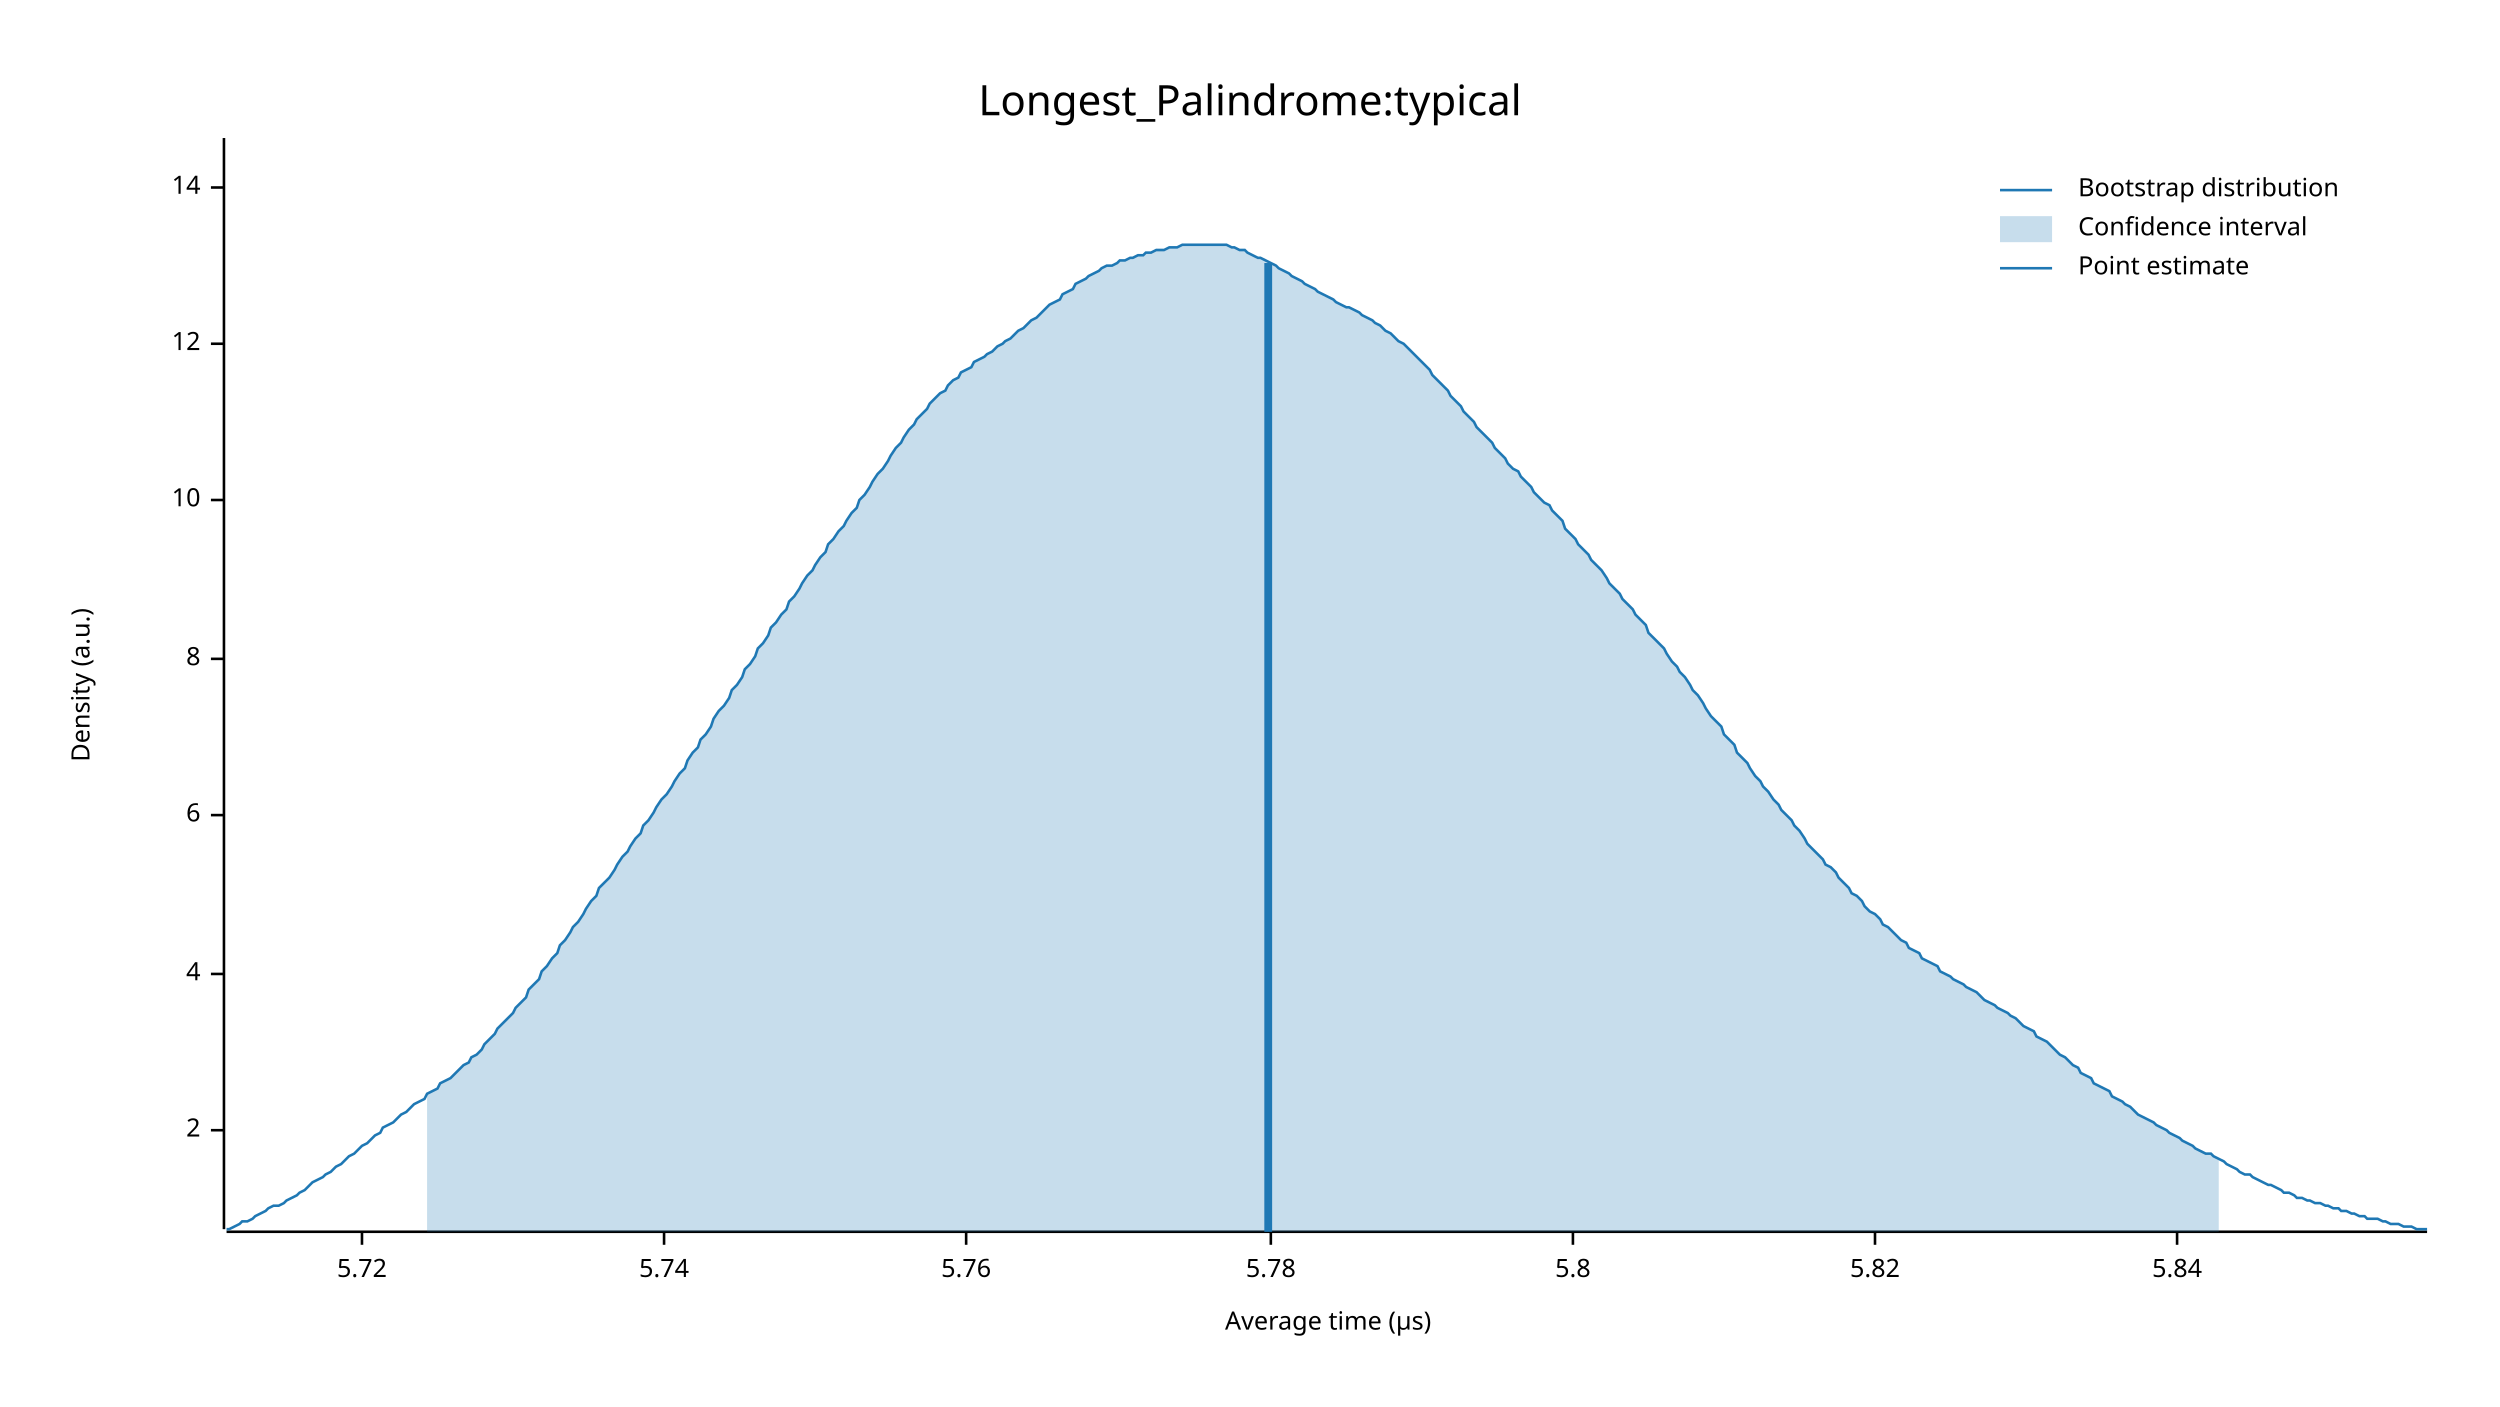
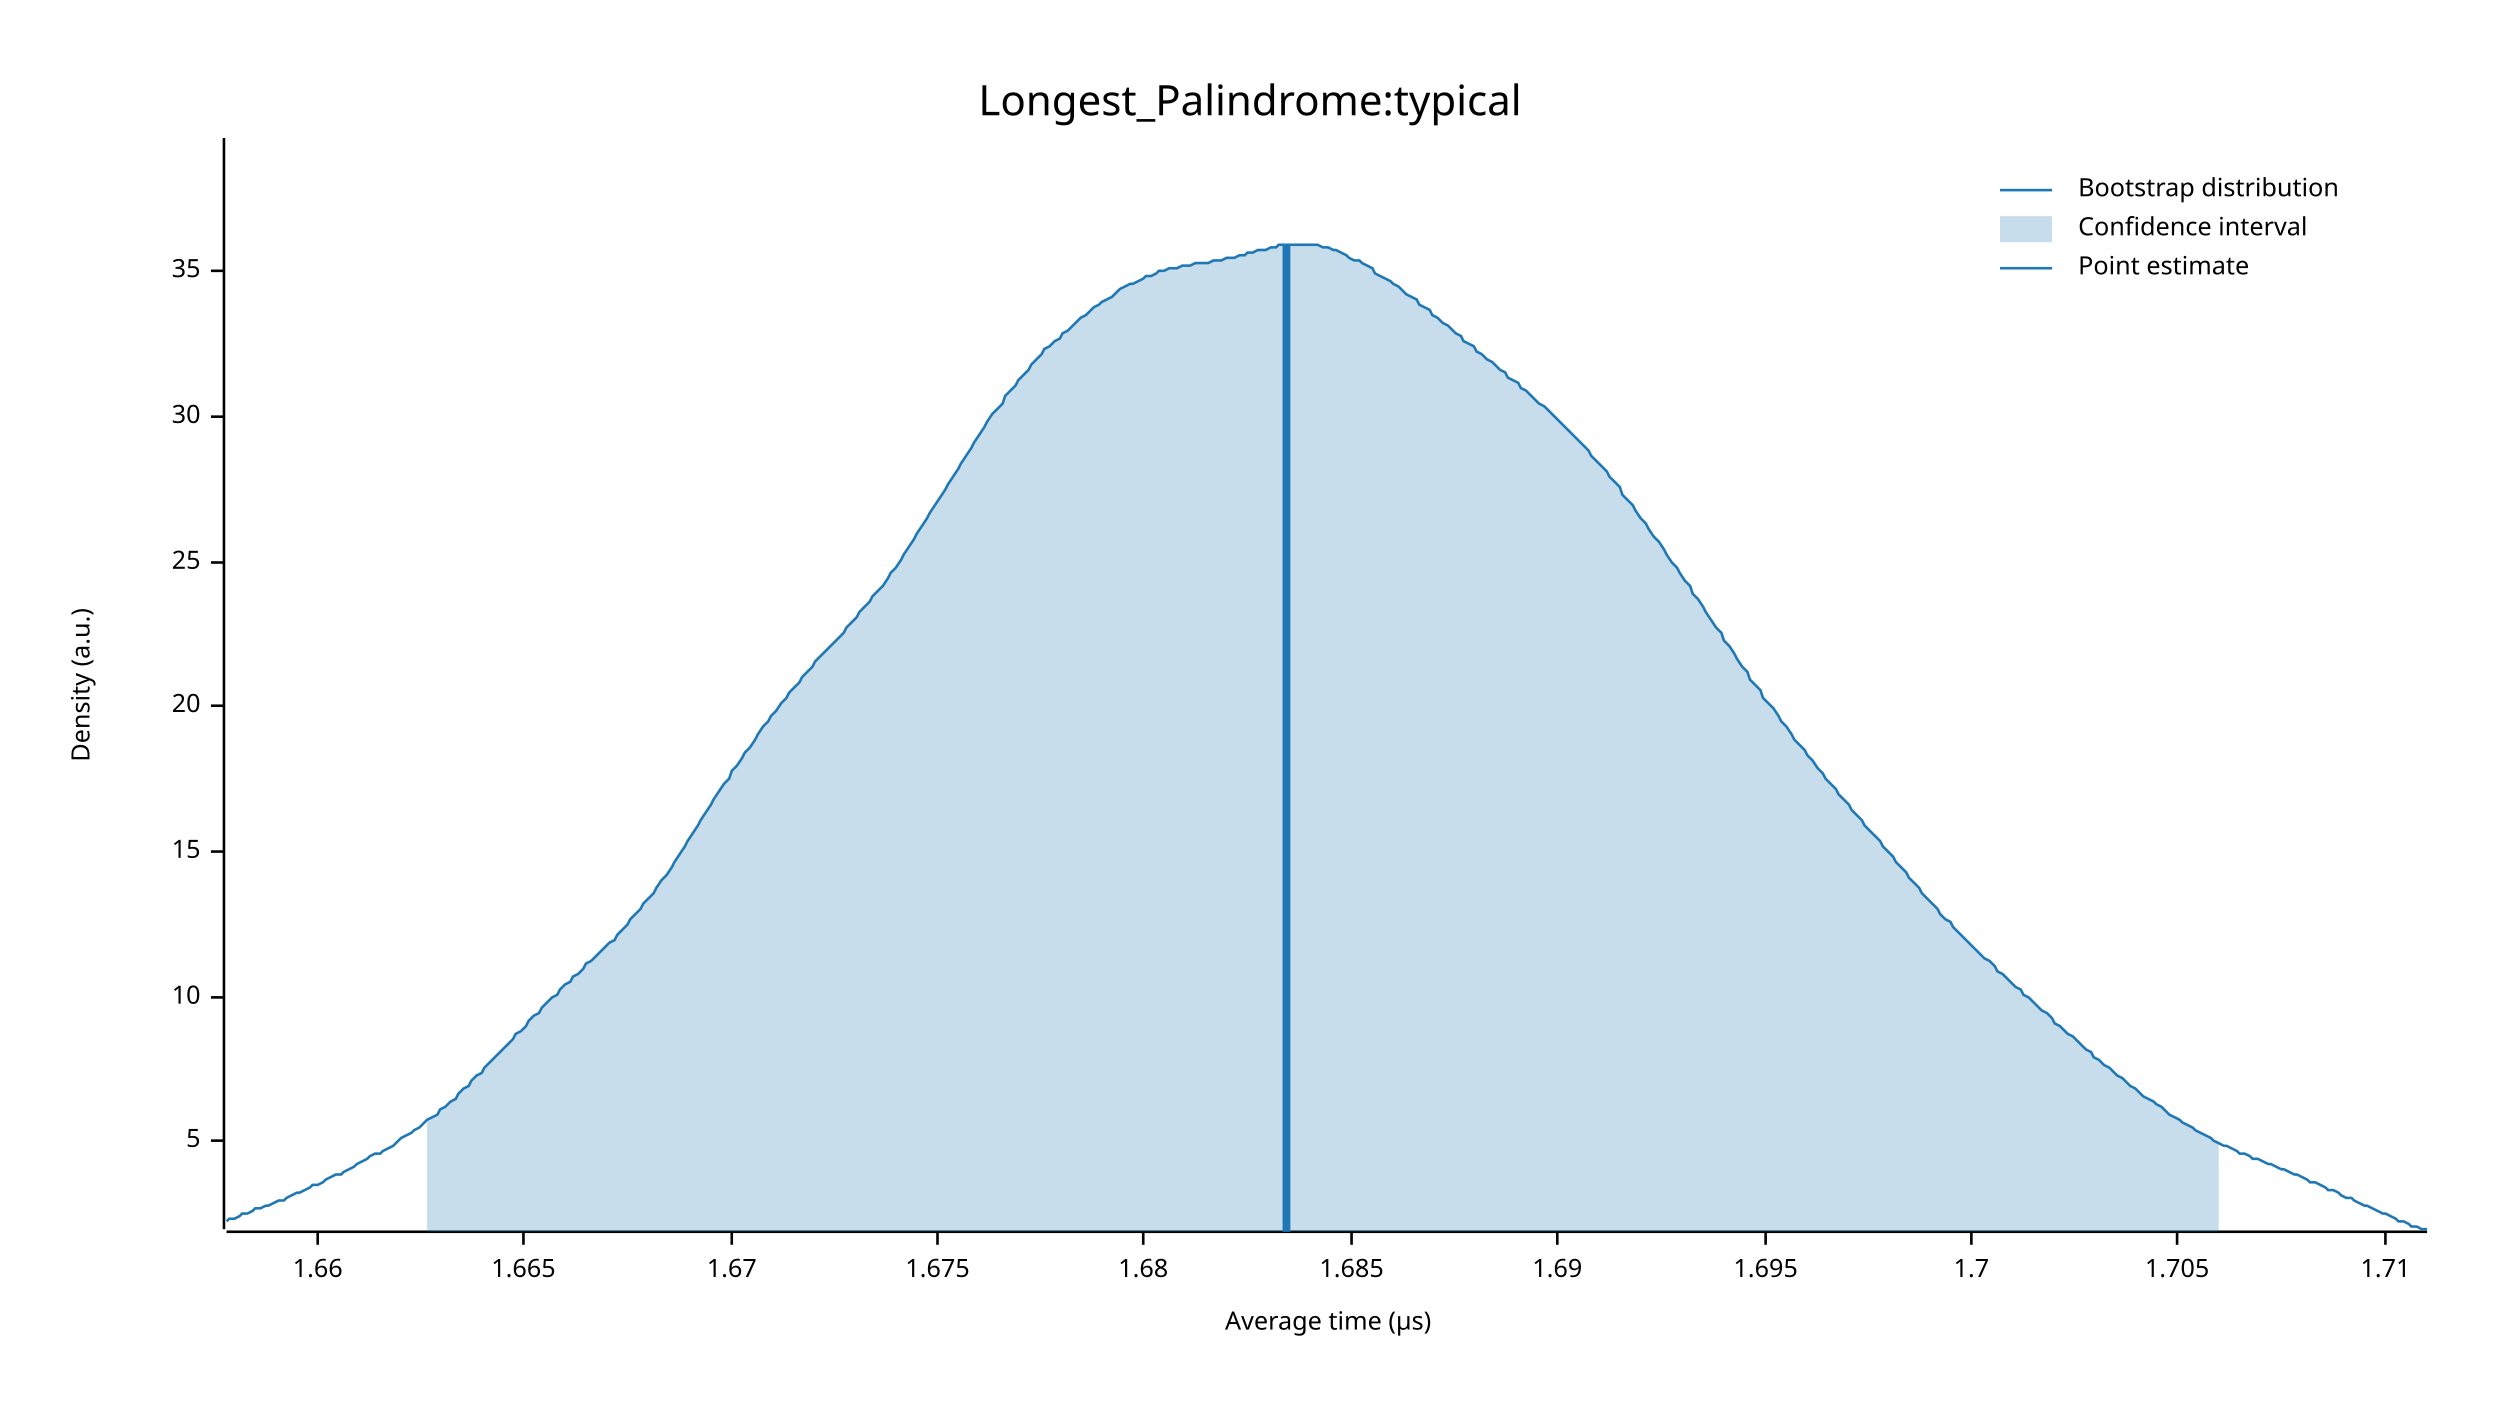
<svg xmlns="http://www.w3.org/2000/svg" width="960" height="540" viewBox="0 0 960 540">
  <text x="480" y="32" dy="0.76em" text-anchor="middle" font-family="sans-serif" font-size="16.129" opacity="1" fill="#000000">
Longest_Palindrome:typical
</text>
  <text x="27" y="263" dy="0.76em" text-anchor="middle" font-family="sans-serif" font-size="9.677" opacity="1" fill="#000000" transform="rotate(270, 27, 263)">
Density (a.u.)
</text>
  <text x="510" y="513" dy="-0.5ex" text-anchor="middle" font-family="sans-serif" font-size="9.677" opacity="1" fill="#000000">
Average time (µs)
</text>
  <polyline fill="none" opacity="1" stroke="#000000" stroke-width="1" points="86,53 86,472 " />
-   <text x="77" y="434" dy="0.5ex" text-anchor="end" font-family="sans-serif" font-size="9.677" opacity="1" fill="#000000">
- 2
+   <text x="77" y="438" dy="0.5ex" text-anchor="end" font-family="sans-serif" font-size="9.677" opacity="1" fill="#000000">
+ 5
</text>
-   <polyline fill="none" opacity="1" stroke="#000000" stroke-width="1" points="81,434 86,434 " />
-   <text x="77" y="374" dy="0.5ex" text-anchor="end" font-family="sans-serif" font-size="9.677" opacity="1" fill="#000000">
- 4
- </text>
-   <polyline fill="none" opacity="1" stroke="#000000" stroke-width="1" points="81,374 86,374 " />
-   <text x="77" y="313" dy="0.5ex" text-anchor="end" font-family="sans-serif" font-size="9.677" opacity="1" fill="#000000">
- 6
- </text>
-   <polyline fill="none" opacity="1" stroke="#000000" stroke-width="1" points="81,313 86,313 " />
-   <text x="77" y="253" dy="0.5ex" text-anchor="end" font-family="sans-serif" font-size="9.677" opacity="1" fill="#000000">
- 8
- </text>
-   <polyline fill="none" opacity="1" stroke="#000000" stroke-width="1" points="81,253 86,253 " />
-   <text x="77" y="192" dy="0.5ex" text-anchor="end" font-family="sans-serif" font-size="9.677" opacity="1" fill="#000000">
+   <polyline fill="none" opacity="1" stroke="#000000" stroke-width="1" points="81,438 86,438 " />
+   <text x="77" y="383" dy="0.5ex" text-anchor="end" font-family="sans-serif" font-size="9.677" opacity="1" fill="#000000">
10
</text>
-   <polyline fill="none" opacity="1" stroke="#000000" stroke-width="1" points="81,192 86,192 " />
-   <text x="77" y="132" dy="0.5ex" text-anchor="end" font-family="sans-serif" font-size="9.677" opacity="1" fill="#000000">
- 12
+   <polyline fill="none" opacity="1" stroke="#000000" stroke-width="1" points="81,383 86,383 " />
+   <text x="77" y="327" dy="0.5ex" text-anchor="end" font-family="sans-serif" font-size="9.677" opacity="1" fill="#000000">
+ 15
</text>
-   <polyline fill="none" opacity="1" stroke="#000000" stroke-width="1" points="81,132 86,132 " />
-   <text x="77" y="72" dy="0.5ex" text-anchor="end" font-family="sans-serif" font-size="9.677" opacity="1" fill="#000000">
- 14
+   <polyline fill="none" opacity="1" stroke="#000000" stroke-width="1" points="81,327 86,327 " />
+   <text x="77" y="271" dy="0.5ex" text-anchor="end" font-family="sans-serif" font-size="9.677" opacity="1" fill="#000000">
+ 20
</text>
-   <polyline fill="none" opacity="1" stroke="#000000" stroke-width="1" points="81,72 86,72 " />
+   <polyline fill="none" opacity="1" stroke="#000000" stroke-width="1" points="81,271 86,271 " />
+   <text x="77" y="216" dy="0.5ex" text-anchor="end" font-family="sans-serif" font-size="9.677" opacity="1" fill="#000000">
+ 25
+ </text>
+   <polyline fill="none" opacity="1" stroke="#000000" stroke-width="1" points="81,216 86,216 " />
+   <text x="77" y="160" dy="0.5ex" text-anchor="end" font-family="sans-serif" font-size="9.677" opacity="1" fill="#000000">
+ 30
+ </text>
+   <polyline fill="none" opacity="1" stroke="#000000" stroke-width="1" points="81,160 86,160 " />
+   <text x="77" y="104" dy="0.5ex" text-anchor="end" font-family="sans-serif" font-size="9.677" opacity="1" fill="#000000">
+ 35
+ </text>
+   <polyline fill="none" opacity="1" stroke="#000000" stroke-width="1" points="81,104 86,104 " />
  <polyline fill="none" opacity="1" stroke="#000000" stroke-width="1" points="87,473 932,473 " />
-   <text x="139" y="483" dy="0.76em" text-anchor="middle" font-family="sans-serif" font-size="9.677" opacity="1" fill="#000000">
- 5.72
+   <text x="122" y="483" dy="0.76em" text-anchor="middle" font-family="sans-serif" font-size="9.677" opacity="1" fill="#000000">
+ 1.66
</text>
-   <polyline fill="none" opacity="1" stroke="#000000" stroke-width="1" points="139,473 139,478 " />
-   <text x="255" y="483" dy="0.76em" text-anchor="middle" font-family="sans-serif" font-size="9.677" opacity="1" fill="#000000">
- 5.74
+   <polyline fill="none" opacity="1" stroke="#000000" stroke-width="1" points="122,473 122,478 " />
+   <text x="201" y="483" dy="0.76em" text-anchor="middle" font-family="sans-serif" font-size="9.677" opacity="1" fill="#000000">
+ 1.665
</text>
-   <polyline fill="none" opacity="1" stroke="#000000" stroke-width="1" points="255,473 255,478 " />
-   <text x="371" y="483" dy="0.76em" text-anchor="middle" font-family="sans-serif" font-size="9.677" opacity="1" fill="#000000">
- 5.76
+   <polyline fill="none" opacity="1" stroke="#000000" stroke-width="1" points="201,473 201,478 " />
+   <text x="281" y="483" dy="0.76em" text-anchor="middle" font-family="sans-serif" font-size="9.677" opacity="1" fill="#000000">
+ 1.67
</text>
-   <polyline fill="none" opacity="1" stroke="#000000" stroke-width="1" points="371,473 371,478 " />
-   <text x="488" y="483" dy="0.76em" text-anchor="middle" font-family="sans-serif" font-size="9.677" opacity="1" fill="#000000">
- 5.78
+   <polyline fill="none" opacity="1" stroke="#000000" stroke-width="1" points="281,473 281,478 " />
+   <text x="360" y="483" dy="0.76em" text-anchor="middle" font-family="sans-serif" font-size="9.677" opacity="1" fill="#000000">
+ 1.675
</text>
-   <polyline fill="none" opacity="1" stroke="#000000" stroke-width="1" points="488,473 488,478 " />
-   <text x="604" y="483" dy="0.76em" text-anchor="middle" font-family="sans-serif" font-size="9.677" opacity="1" fill="#000000">
- 5.8
+   <polyline fill="none" opacity="1" stroke="#000000" stroke-width="1" points="360,473 360,478 " />
+   <text x="439" y="483" dy="0.76em" text-anchor="middle" font-family="sans-serif" font-size="9.677" opacity="1" fill="#000000">
+ 1.68
</text>
-   <polyline fill="none" opacity="1" stroke="#000000" stroke-width="1" points="604,473 604,478 " />
-   <text x="720" y="483" dy="0.76em" text-anchor="middle" font-family="sans-serif" font-size="9.677" opacity="1" fill="#000000">
- 5.82
+   <polyline fill="none" opacity="1" stroke="#000000" stroke-width="1" points="439,473 439,478 " />
+   <text x="519" y="483" dy="0.76em" text-anchor="middle" font-family="sans-serif" font-size="9.677" opacity="1" fill="#000000">
+ 1.685
</text>
-   <polyline fill="none" opacity="1" stroke="#000000" stroke-width="1" points="720,473 720,478 " />
+   <polyline fill="none" opacity="1" stroke="#000000" stroke-width="1" points="519,473 519,478 " />
+   <text x="598" y="483" dy="0.76em" text-anchor="middle" font-family="sans-serif" font-size="9.677" opacity="1" fill="#000000">
+ 1.69
+ </text>
+   <polyline fill="none" opacity="1" stroke="#000000" stroke-width="1" points="598,473 598,478 " />
+   <text x="678" y="483" dy="0.76em" text-anchor="middle" font-family="sans-serif" font-size="9.677" opacity="1" fill="#000000">
+ 1.695
+ </text>
+   <polyline fill="none" opacity="1" stroke="#000000" stroke-width="1" points="678,473 678,478 " />
+   <text x="757" y="483" dy="0.76em" text-anchor="middle" font-family="sans-serif" font-size="9.677" opacity="1" fill="#000000">
+ 1.7
+ </text>
+   <polyline fill="none" opacity="1" stroke="#000000" stroke-width="1" points="757,473 757,478 " />
  <text x="836" y="483" dy="0.76em" text-anchor="middle" font-family="sans-serif" font-size="9.677" opacity="1" fill="#000000">
- 5.84
+ 1.705
</text>
  <polyline fill="none" opacity="1" stroke="#000000" stroke-width="1" points="836,473 836,478 " />
-   <polyline fill="none" opacity="1" stroke="#1F78B4" stroke-width="1" points="87,472 88,472 90,471 92,470 93,469 95,469 97,468 98,467 100,466 102,465 103,464 105,463 107,463 109,462 110,461 112,460 114,459 115,458 117,457 119,455 120,454 122,453 124,452 125,451 127,450 129,448 131,447 132,446 134,444 136,443 137,442 139,440 141,439 142,438 144,436 146,435 147,433 149,432 151,431 153,429 154,428 156,427 158,425 159,424 161,423 163,422 164,420 166,419 168,418 169,416 171,415 173,414 175,412 176,411 178,409 180,408 181,406 183,405 185,403 186,401 188,399 190,397 191,395 193,393 195,391 197,389 198,387 200,385 202,383 203,380 205,378 207,376 208,373 210,371 212,368 214,366 215,363 217,361 219,358 220,356 222,354 224,351 225,349 227,346 229,344 230,341 232,339 234,337 236,334 237,332 239,329 241,327 242,325 244,322 246,320 247,317 249,315 251,312 252,310 254,307 256,305 258,302 259,300 261,297 263,295 264,292 266,289 268,287 269,284 271,282 273,279 274,276 276,273 278,271 280,268 281,265 283,263 285,260 286,257 288,255 290,252 291,249 293,247 295,244 296,241 298,239 300,236 302,234 303,231 305,229 307,226 308,224 310,221 312,219 313,217 315,214 317,212 318,209 320,207 322,204 324,202 325,200 327,197 329,195 330,192 332,190 334,187 335,185 337,182 339,180 341,177 342,175 344,172 346,170 347,168 349,165 351,163 352,161 354,159 356,157 357,155 359,153 361,151 363,150 364,148 366,146 368,145 369,143 371,142 373,141 374,139 376,138 378,137 379,136 381,135 383,133 385,132 386,131 388,130 390,128 391,127 393,126 395,124 396,123 398,122 400,120 401,119 403,117 405,116 407,115 408,113 410,112 412,111 413,109 415,108 417,107 418,106 420,105 422,104 423,103 425,102 427,102 429,101 430,100 432,100 434,99 435,99 437,98 439,98 440,97 442,97 444,96 445,96 447,96 449,95 451,95 452,95 454,94 456,94 457,94 459,94 461,94 462,94 464,94 466,94 468,94 469,94 471,94 473,95 474,95 476,96 478,96 479,97 481,98 483,99 484,99 486,100 488,101 490,102 491,103 493,104 495,105 496,106 498,107 500,108 501,109 503,110 505,111 506,112 508,113 510,114 512,115 513,116 515,117 517,118 518,118 520,119 522,120 523,121 525,122 527,123 528,124 530,125 532,127 534,128 535,129 537,131 539,132 540,133 542,135 544,137 545,138 547,140 549,142 550,144 552,146 554,148 556,150 557,152 559,154 561,156 562,158 564,160 566,162 567,164 569,166 571,168 573,170 574,172 576,174 578,176 579,178 581,180 583,181 584,183 586,185 588,187 589,189 591,191 593,193 595,194 596,196 598,198 600,200 601,203 603,205 605,207 606,209 608,211 610,213 611,215 613,217 615,219 617,222 618,224 620,226 622,228 623,230 625,232 627,234 628,236 630,238 632,240 633,243 635,245 637,247 639,249 640,251 642,254 644,256 645,258 647,260 649,263 650,265 652,267 654,270 655,272 657,275 659,277 661,279 662,282 664,284 666,286 667,289 669,291 671,293 672,295 674,298 676,300 677,302 679,304 681,307 683,309 684,311 686,313 688,315 689,317 691,319 693,322 694,324 696,326 698,328 700,330 701,332 703,333 705,335 706,337 708,339 710,341 711,343 713,344 715,346 716,348 718,350 720,351 722,353 723,355 725,356 727,358 728,359 730,361 732,362 733,364 735,365 737,366 738,368 740,369 742,370 744,371 745,373 747,374 749,375 750,376 752,377 754,378 755,379 757,380 759,381 760,382 762,384 764,385 766,386 767,387 769,388 771,389 772,390 774,391 776,393 777,394 779,395 781,396 782,398 784,399 786,400 788,402 789,403 791,405 793,406 794,407 796,409 798,410 799,412 801,413 803,414 804,416 806,417 808,418 810,419 811,421 813,422 815,423 816,424 818,425 820,427 821,428 823,429 825,430 827,431 828,432 830,433 832,434 833,435 835,436 837,437 838,438 840,439 842,440 843,441 845,442 847,443 849,443 850,444 852,445 854,446 855,447 857,448 859,449 860,450 862,451 864,451 865,452 867,453 869,454 871,455 872,455 874,456 876,457 877,458 879,458 881,459 882,460 884,460 886,461 887,461 889,462 891,462 893,463 894,463 896,464 898,464 899,465 901,465 903,466 904,466 906,467 908,467 909,468 911,468 913,468 915,469 916,469 918,470 920,470 921,470 923,471 925,471 926,471 928,472 930,472 932,472 " />
-   <polygon opacity="0.25" fill="#1F78B4" points="164,420 166,419 168,418 169,416 171,415 173,414 175,412 176,411 178,409 180,408 181,406 183,405 185,403 186,401 188,399 190,397 191,395 193,393 195,391 197,389 198,387 200,385 202,383 203,380 205,378 207,376 208,373 210,371 212,368 214,366 215,363 217,361 219,358 220,356 222,354 224,351 225,349 227,346 229,344 230,341 232,339 234,337 236,334 237,332 239,329 241,327 242,325 244,322 246,320 247,317 249,315 251,312 252,310 254,307 256,305 258,302 259,300 261,297 263,295 264,292 266,289 268,287 269,284 271,282 273,279 274,276 276,273 278,271 280,268 281,265 283,263 285,260 286,257 288,255 290,252 291,249 293,247 295,244 296,241 298,239 300,236 302,234 303,231 305,229 307,226 308,224 310,221 312,219 313,217 315,214 317,212 318,209 320,207 322,204 324,202 325,200 327,197 329,195 330,192 332,190 334,187 335,185 337,182 339,180 341,177 342,175 344,172 346,170 347,168 349,165 351,163 352,161 354,159 356,157 357,155 359,153 361,151 363,150 364,148 366,146 368,145 369,143 371,142 373,141 374,139 376,138 378,137 379,136 381,135 383,133 385,132 386,131 388,130 390,128 391,127 393,126 395,124 396,123 398,122 400,120 401,119 403,117 405,116 407,115 408,113 410,112 412,111 413,109 415,108 417,107 418,106 420,105 422,104 423,103 425,102 427,102 429,101 430,100 432,100 434,99 435,99 437,98 439,98 440,97 442,97 444,96 445,96 447,96 449,95 451,95 452,95 454,94 456,94 457,94 459,94 461,94 462,94 464,94 466,94 468,94 469,94 471,94 473,95 474,95 476,96 478,96 479,97 481,98 483,99 484,99 486,100 488,101 490,102 491,103 493,104 495,105 496,106 498,107 500,108 501,109 503,110 505,111 506,112 508,113 510,114 512,115 513,116 515,117 517,118 518,118 520,119 522,120 523,121 525,122 527,123 528,124 530,125 532,127 534,128 535,129 537,131 539,132 540,133 542,135 544,137 545,138 547,140 549,142 550,144 552,146 554,148 556,150 557,152 559,154 561,156 562,158 564,160 566,162 567,164 569,166 571,168 573,170 574,172 576,174 578,176 579,178 581,180 583,181 584,183 586,185 588,187 589,189 591,191 593,193 595,194 596,196 598,198 600,200 601,203 603,205 605,207 606,209 608,211 610,213 611,215 613,217 615,219 617,222 618,224 620,226 622,228 623,230 625,232 627,234 628,236 630,238 632,240 633,243 635,245 637,247 639,249 640,251 642,254 644,256 645,258 647,260 649,263 650,265 652,267 654,270 655,272 657,275 659,277 661,279 662,282 664,284 666,286 667,289 669,291 671,293 672,295 674,298 676,300 677,302 679,304 681,307 683,309 684,311 686,313 688,315 689,317 691,319 693,322 694,324 696,326 698,328 700,330 701,332 703,333 705,335 706,337 708,339 710,341 711,343 713,344 715,346 716,348 718,350 720,351 722,353 723,355 725,356 727,358 728,359 730,361 732,362 733,364 735,365 737,366 738,368 740,369 742,370 744,371 745,373 747,374 749,375 750,376 752,377 754,378 755,379 757,380 759,381 760,382 762,384 764,385 766,386 767,387 769,388 771,389 772,390 774,391 776,393 777,394 779,395 781,396 782,398 784,399 786,400 788,402 789,403 791,405 793,406 794,407 796,409 798,410 799,412 801,413 803,414 804,416 806,417 808,418 810,419 811,421 813,422 815,423 816,424 818,425 820,427 821,428 823,429 825,430 827,431 828,432 830,433 832,434 833,435 835,436 837,437 838,438 840,439 842,440 843,441 845,442 847,443 849,443 850,444 852,445 852,473 164,473 " />
-   <polyline fill="none" opacity="1" stroke="#1F78B4" stroke-width="3" points="487,473 487,101 " />
+   <text x="916" y="483" dy="0.76em" text-anchor="middle" font-family="sans-serif" font-size="9.677" opacity="1" fill="#000000">
+ 1.71
+ </text>
+   <polyline fill="none" opacity="1" stroke="#000000" stroke-width="1" points="916,473 916,478 " />
+   <polyline fill="none" opacity="1" stroke="#1F78B4" stroke-width="1" points="87,469 88,468 90,468 92,467 93,466 95,466 97,465 98,464 100,464 102,463 103,463 105,462 107,461 109,461 110,460 112,459 114,458 115,458 117,457 119,456 120,455 122,455 124,454 125,453 127,452 129,451 131,451 132,450 134,449 136,448 137,447 139,446 141,445 142,444 144,443 146,443 147,442 149,441 151,440 153,438 154,437 156,436 158,435 159,434 161,433 163,431 164,430 166,429 168,428 169,426 171,425 173,423 175,422 176,420 178,418 180,417 181,415 183,413 185,412 186,410 188,408 190,406 191,405 193,403 195,401 197,399 198,397 200,396 202,394 203,392 205,390 207,389 208,387 210,385 212,383 214,382 215,380 217,378 219,377 220,375 222,374 224,372 225,370 227,369 229,367 230,366 232,364 234,362 236,361 237,359 239,357 241,355 242,353 244,351 246,349 247,347 249,345 251,343 252,341 254,338 256,336 258,333 259,331 261,328 263,325 264,323 266,320 268,317 269,315 271,312 273,309 274,307 276,304 278,301 280,299 281,296 283,294 285,291 286,289 288,287 290,284 291,282 293,279 295,277 296,275 298,273 300,270 302,268 303,266 305,264 307,262 308,260 310,258 312,256 313,254 315,252 317,250 318,249 320,247 322,245 324,243 325,241 327,239 329,237 330,235 332,233 334,231 335,229 337,227 339,225 341,222 342,220 344,218 346,215 347,213 349,210 351,207 352,205 354,202 356,199 357,197 359,194 361,191 363,188 364,186 366,183 368,180 369,178 371,175 373,172 374,170 376,167 378,164 379,162 381,159 383,157 385,155 386,152 388,150 390,148 391,146 393,144 395,142 396,140 398,138 400,136 401,134 403,133 405,131 407,130 408,128 410,127 412,125 413,124 415,122 417,121 418,120 420,118 422,117 423,116 425,115 427,114 429,112 430,111 432,110 434,109 435,109 437,108 439,107 440,106 442,106 444,105 445,104 447,104 449,103 451,103 452,103 454,102 456,102 457,102 459,101 461,101 462,101 464,101 466,100 468,100 469,100 471,99 473,99 474,99 476,98 478,98 479,97 481,97 483,96 484,96 486,96 488,95 490,95 491,94 493,94 495,94 496,94 498,94 500,94 501,94 503,94 505,94 506,94 508,95 510,95 512,96 513,96 515,97 517,98 518,99 520,100 522,100 523,101 525,102 527,103 528,105 530,106 532,107 534,108 535,109 537,110 539,112 540,113 542,114 544,115 545,117 547,118 549,119 550,121 552,122 554,124 556,125 557,126 559,128 561,129 562,131 564,132 566,133 567,135 569,136 571,138 573,139 574,140 576,142 578,143 579,145 581,146 583,147 584,149 586,150 588,152 589,153 591,155 593,156 595,158 596,159 598,161 600,163 601,164 603,166 605,168 606,169 608,171 610,173 611,175 613,177 615,179 617,181 618,183 620,185 622,187 623,190 625,192 627,194 628,196 630,199 632,201 633,203 635,206 637,208 639,211 640,213 642,216 644,218 645,220 647,223 649,225 650,228 652,230 654,233 655,235 657,238 659,241 661,243 662,246 664,248 666,251 667,253 669,256 671,258 672,261 674,263 676,265 677,268 679,270 681,272 683,275 684,277 686,279 688,282 689,284 691,286 693,288 694,290 696,292 698,295 700,297 701,299 703,301 705,303 706,305 708,307 710,309 711,311 713,313 715,315 716,317 718,319 720,321 722,323 723,325 725,327 727,329 728,331 730,333 732,335 733,337 735,339 737,341 738,343 740,345 742,347 744,349 745,351 747,353 749,354 750,356 752,358 754,360 755,361 757,363 759,365 760,366 762,368 764,369 766,371 767,373 769,374 771,376 772,377 774,379 776,380 777,382 779,383 781,385 782,386 784,388 786,389 788,391 789,393 791,394 793,396 794,397 796,398 798,400 799,401 801,403 803,404 804,406 806,407 808,409 810,410 811,411 813,413 815,414 816,415 818,417 820,418 821,419 823,421 825,422 827,423 828,424 830,425 832,427 833,428 835,429 837,430 838,431 840,432 842,433 843,434 845,435 847,436 849,437 850,438 852,439 854,440 855,440 857,441 859,442 860,443 862,443 864,444 865,445 867,445 869,446 871,447 872,447 874,448 876,449 877,449 879,450 881,451 882,451 884,452 886,453 887,454 889,454 891,455 893,456 894,457 896,457 898,458 899,459 901,460 903,460 904,461 906,462 908,463 909,463 911,464 913,465 915,466 916,466 918,467 920,468 921,469 923,469 925,470 926,471 928,471 930,472 932,472 " />
+   <polygon opacity="0.25" fill="#1F78B4" points="164,430 166,429 168,428 169,426 171,425 173,423 175,422 176,420 178,418 180,417 181,415 183,413 185,412 186,410 188,408 190,406 191,405 193,403 195,401 197,399 198,397 200,396 202,394 203,392 205,390 207,389 208,387 210,385 212,383 214,382 215,380 217,378 219,377 220,375 222,374 224,372 225,370 227,369 229,367 230,366 232,364 234,362 236,361 237,359 239,357 241,355 242,353 244,351 246,349 247,347 249,345 251,343 252,341 254,338 256,336 258,333 259,331 261,328 263,325 264,323 266,320 268,317 269,315 271,312 273,309 274,307 276,304 278,301 280,299 281,296 283,294 285,291 286,289 288,287 290,284 291,282 293,279 295,277 296,275 298,273 300,270 302,268 303,266 305,264 307,262 308,260 310,258 312,256 313,254 315,252 317,250 318,249 320,247 322,245 324,243 325,241 327,239 329,237 330,235 332,233 334,231 335,229 337,227 339,225 341,222 342,220 344,218 346,215 347,213 349,210 351,207 352,205 354,202 356,199 357,197 359,194 361,191 363,188 364,186 366,183 368,180 369,178 371,175 373,172 374,170 376,167 378,164 379,162 381,159 383,157 385,155 386,152 388,150 390,148 391,146 393,144 395,142 396,140 398,138 400,136 401,134 403,133 405,131 407,130 408,128 410,127 412,125 413,124 415,122 417,121 418,120 420,118 422,117 423,116 425,115 427,114 429,112 430,111 432,110 434,109 435,109 437,108 439,107 440,106 442,106 444,105 445,104 447,104 449,103 451,103 452,103 454,102 456,102 457,102 459,101 461,101 462,101 464,101 466,100 468,100 469,100 471,99 473,99 474,99 476,98 478,98 479,97 481,97 483,96 484,96 486,96 488,95 490,95 491,94 493,94 495,94 496,94 498,94 500,94 501,94 503,94 505,94 506,94 508,95 510,95 512,96 513,96 515,97 517,98 518,99 520,100 522,100 523,101 525,102 527,103 528,105 530,106 532,107 534,108 535,109 537,110 539,112 540,113 542,114 544,115 545,117 547,118 549,119 550,121 552,122 554,124 556,125 557,126 559,128 561,129 562,131 564,132 566,133 567,135 569,136 571,138 573,139 574,140 576,142 578,143 579,145 581,146 583,147 584,149 586,150 588,152 589,153 591,155 593,156 595,158 596,159 598,161 600,163 601,164 603,166 605,168 606,169 608,171 610,173 611,175 613,177 615,179 617,181 618,183 620,185 622,187 623,190 625,192 627,194 628,196 630,199 632,201 633,203 635,206 637,208 639,211 640,213 642,216 644,218 645,220 647,223 649,225 650,228 652,230 654,233 655,235 657,238 659,241 661,243 662,246 664,248 666,251 667,253 669,256 671,258 672,261 674,263 676,265 677,268 679,270 681,272 683,275 684,277 686,279 688,282 689,284 691,286 693,288 694,290 696,292 698,295 700,297 701,299 703,301 705,303 706,305 708,307 710,309 711,311 713,313 715,315 716,317 718,319 720,321 722,323 723,325 725,327 727,329 728,331 730,333 732,335 733,337 735,339 737,341 738,343 740,345 742,347 744,349 745,351 747,353 749,354 750,356 752,358 754,360 755,361 757,363 759,365 760,366 762,368 764,369 766,371 767,373 769,374 771,376 772,377 774,379 776,380 777,382 779,383 781,385 782,386 784,388 786,389 788,391 789,393 791,394 793,396 794,397 796,398 798,400 799,401 801,403 803,404 804,406 806,407 808,409 810,410 811,411 813,413 815,414 816,415 818,417 820,418 821,419 823,421 825,422 827,423 828,424 830,425 832,427 833,428 835,429 837,430 838,431 840,432 842,433 843,434 845,435 847,436 849,437 850,438 852,439 852,473 164,473 " />
+   <polyline fill="none" opacity="1" stroke="#1F78B4" stroke-width="3" points="494,473 494,94 " />
  <text x="798" y="68" dy="0.76em" text-anchor="start" font-family="sans-serif" font-size="9.677" opacity="1" fill="#000000">
Bootstrap distribution
</text>
  <text x="798" y="83" dy="0.76em" text-anchor="start" font-family="sans-serif" font-size="9.677" opacity="1" fill="#000000">
Confidence interval
</text>
  <text x="798" y="98" dy="0.76em" text-anchor="start" font-family="sans-serif" font-size="9.677" opacity="1" fill="#000000">
Point estimate
</text>
  <polyline fill="none" opacity="1" stroke="#1F78B4" stroke-width="1" points="768,73 788,73 " />
  <rect x="768" y="83" width="20" height="10" opacity="0.25" fill="#1F78B4" stroke="none" />
  <polyline fill="none" opacity="1" stroke="#1F78B4" stroke-width="1" points="768,103 788,103 " />
</svg>
